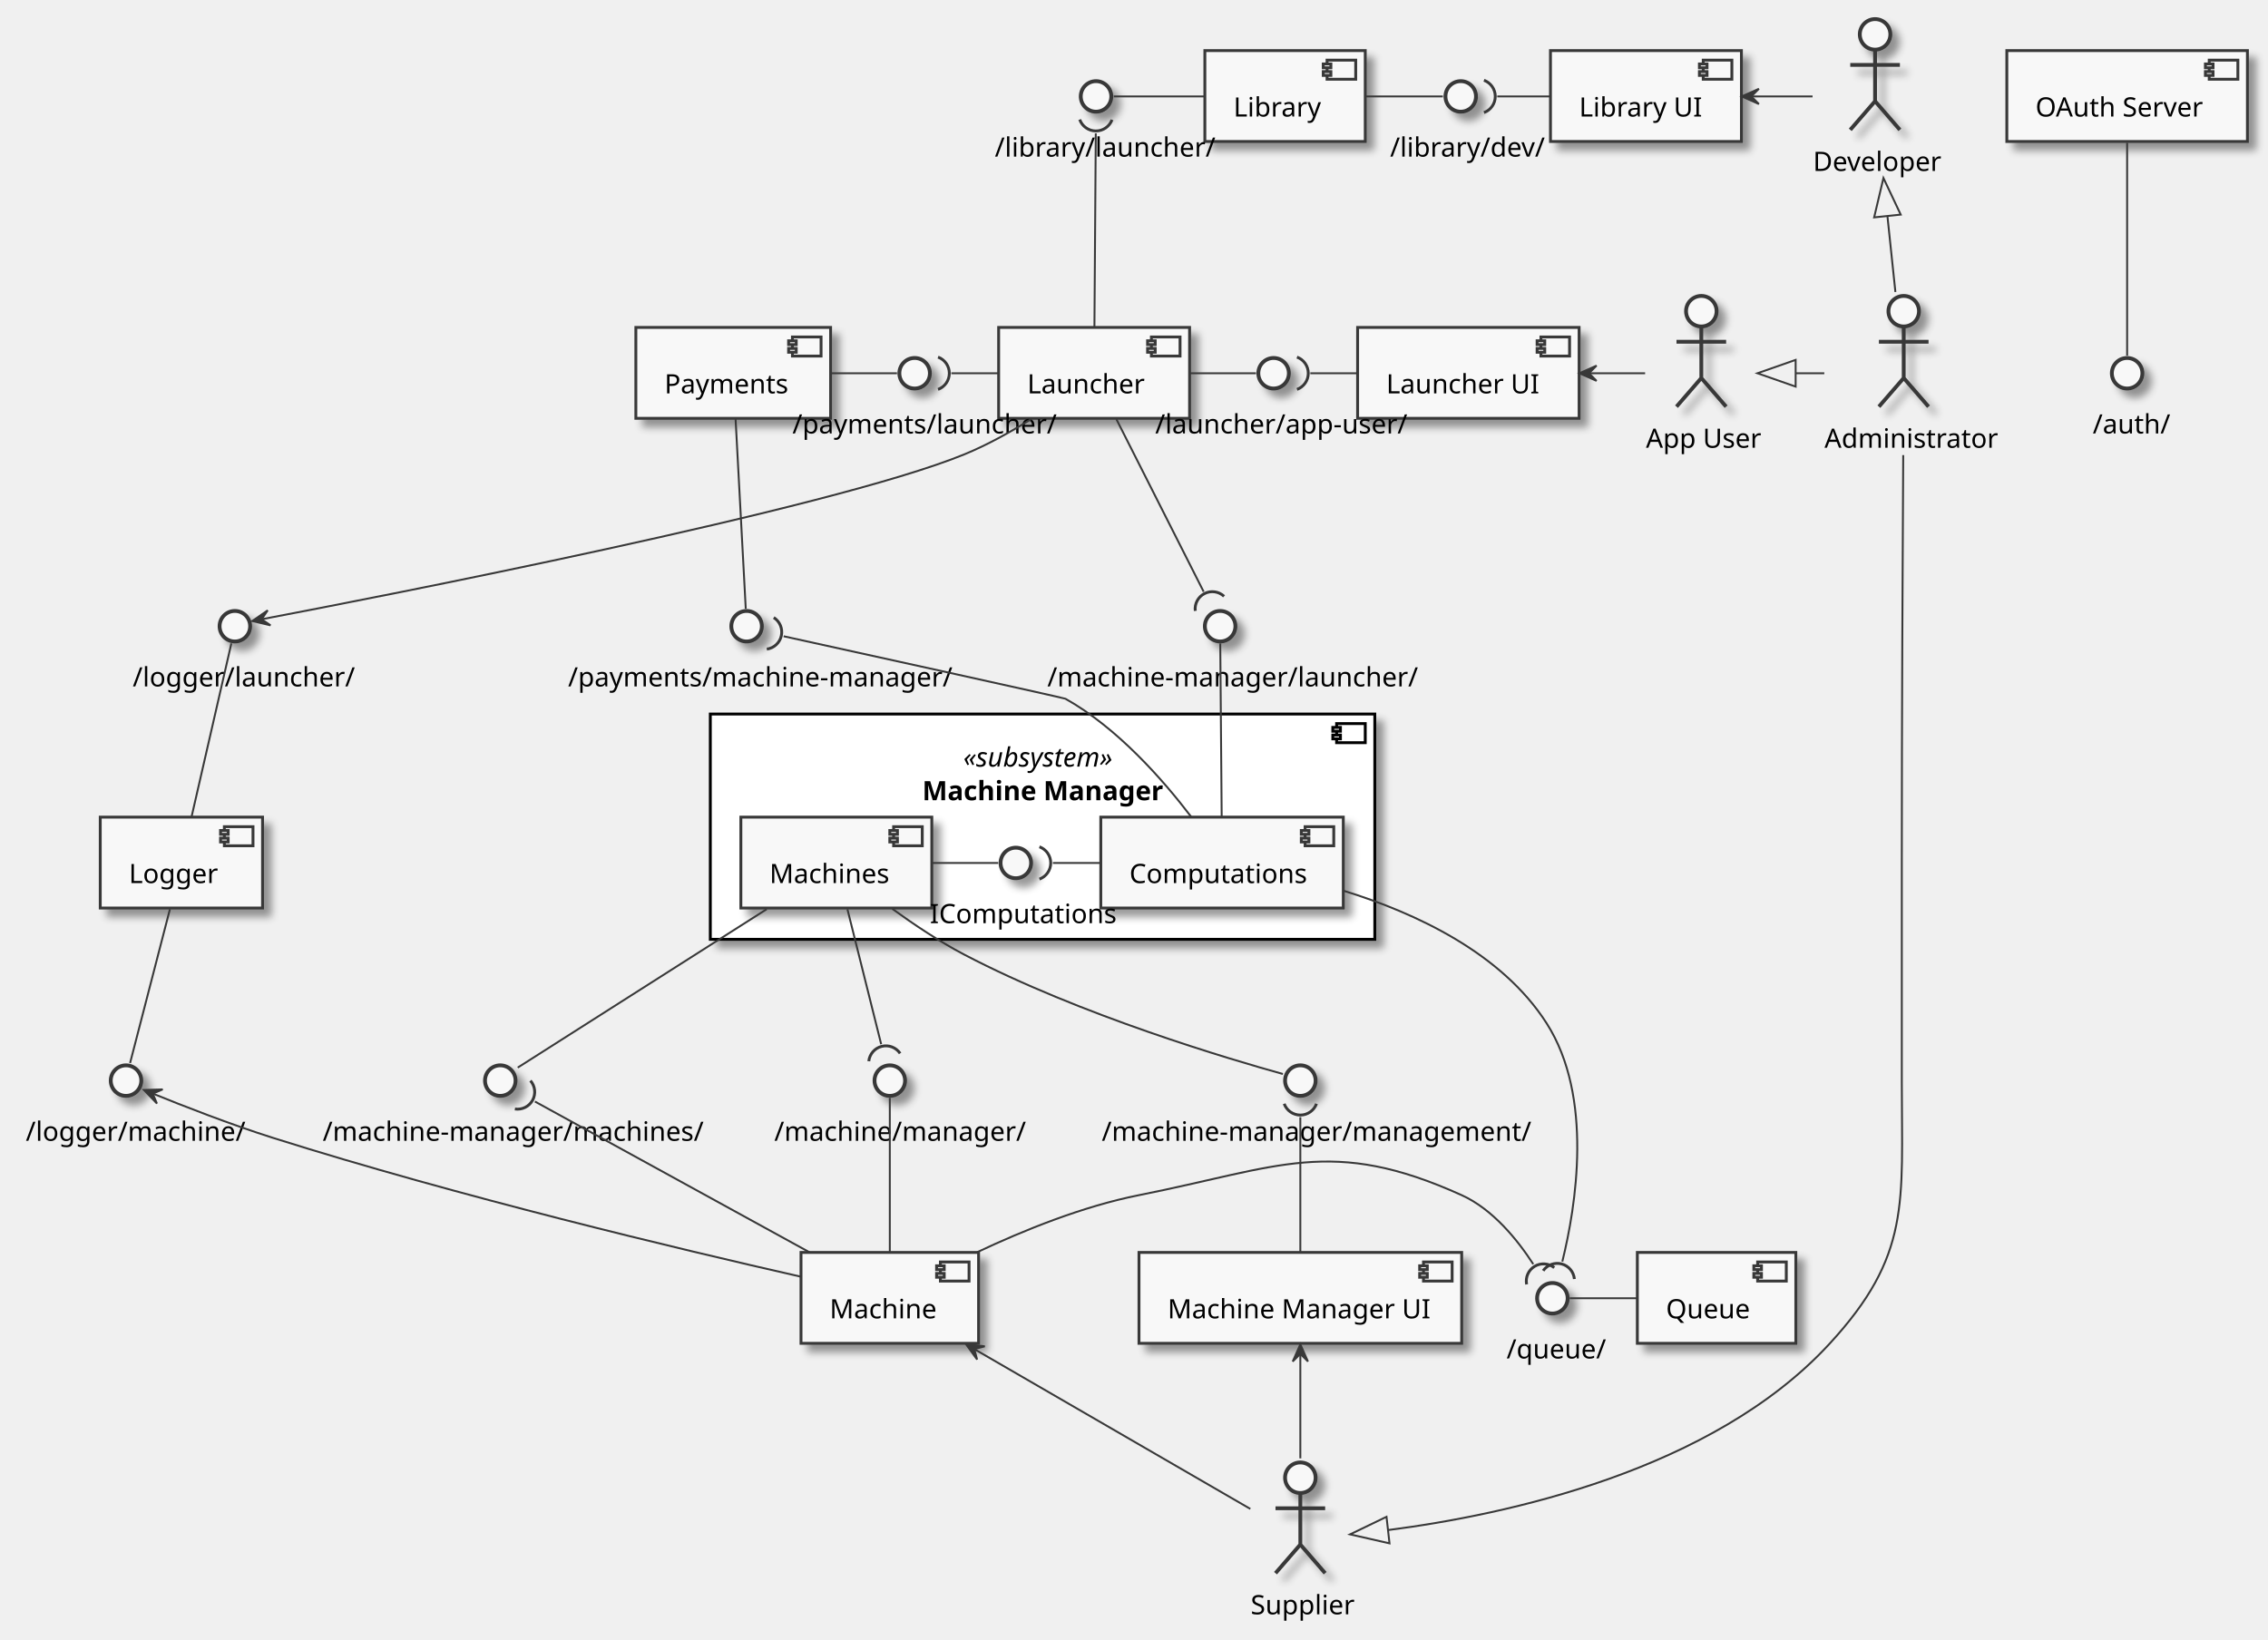
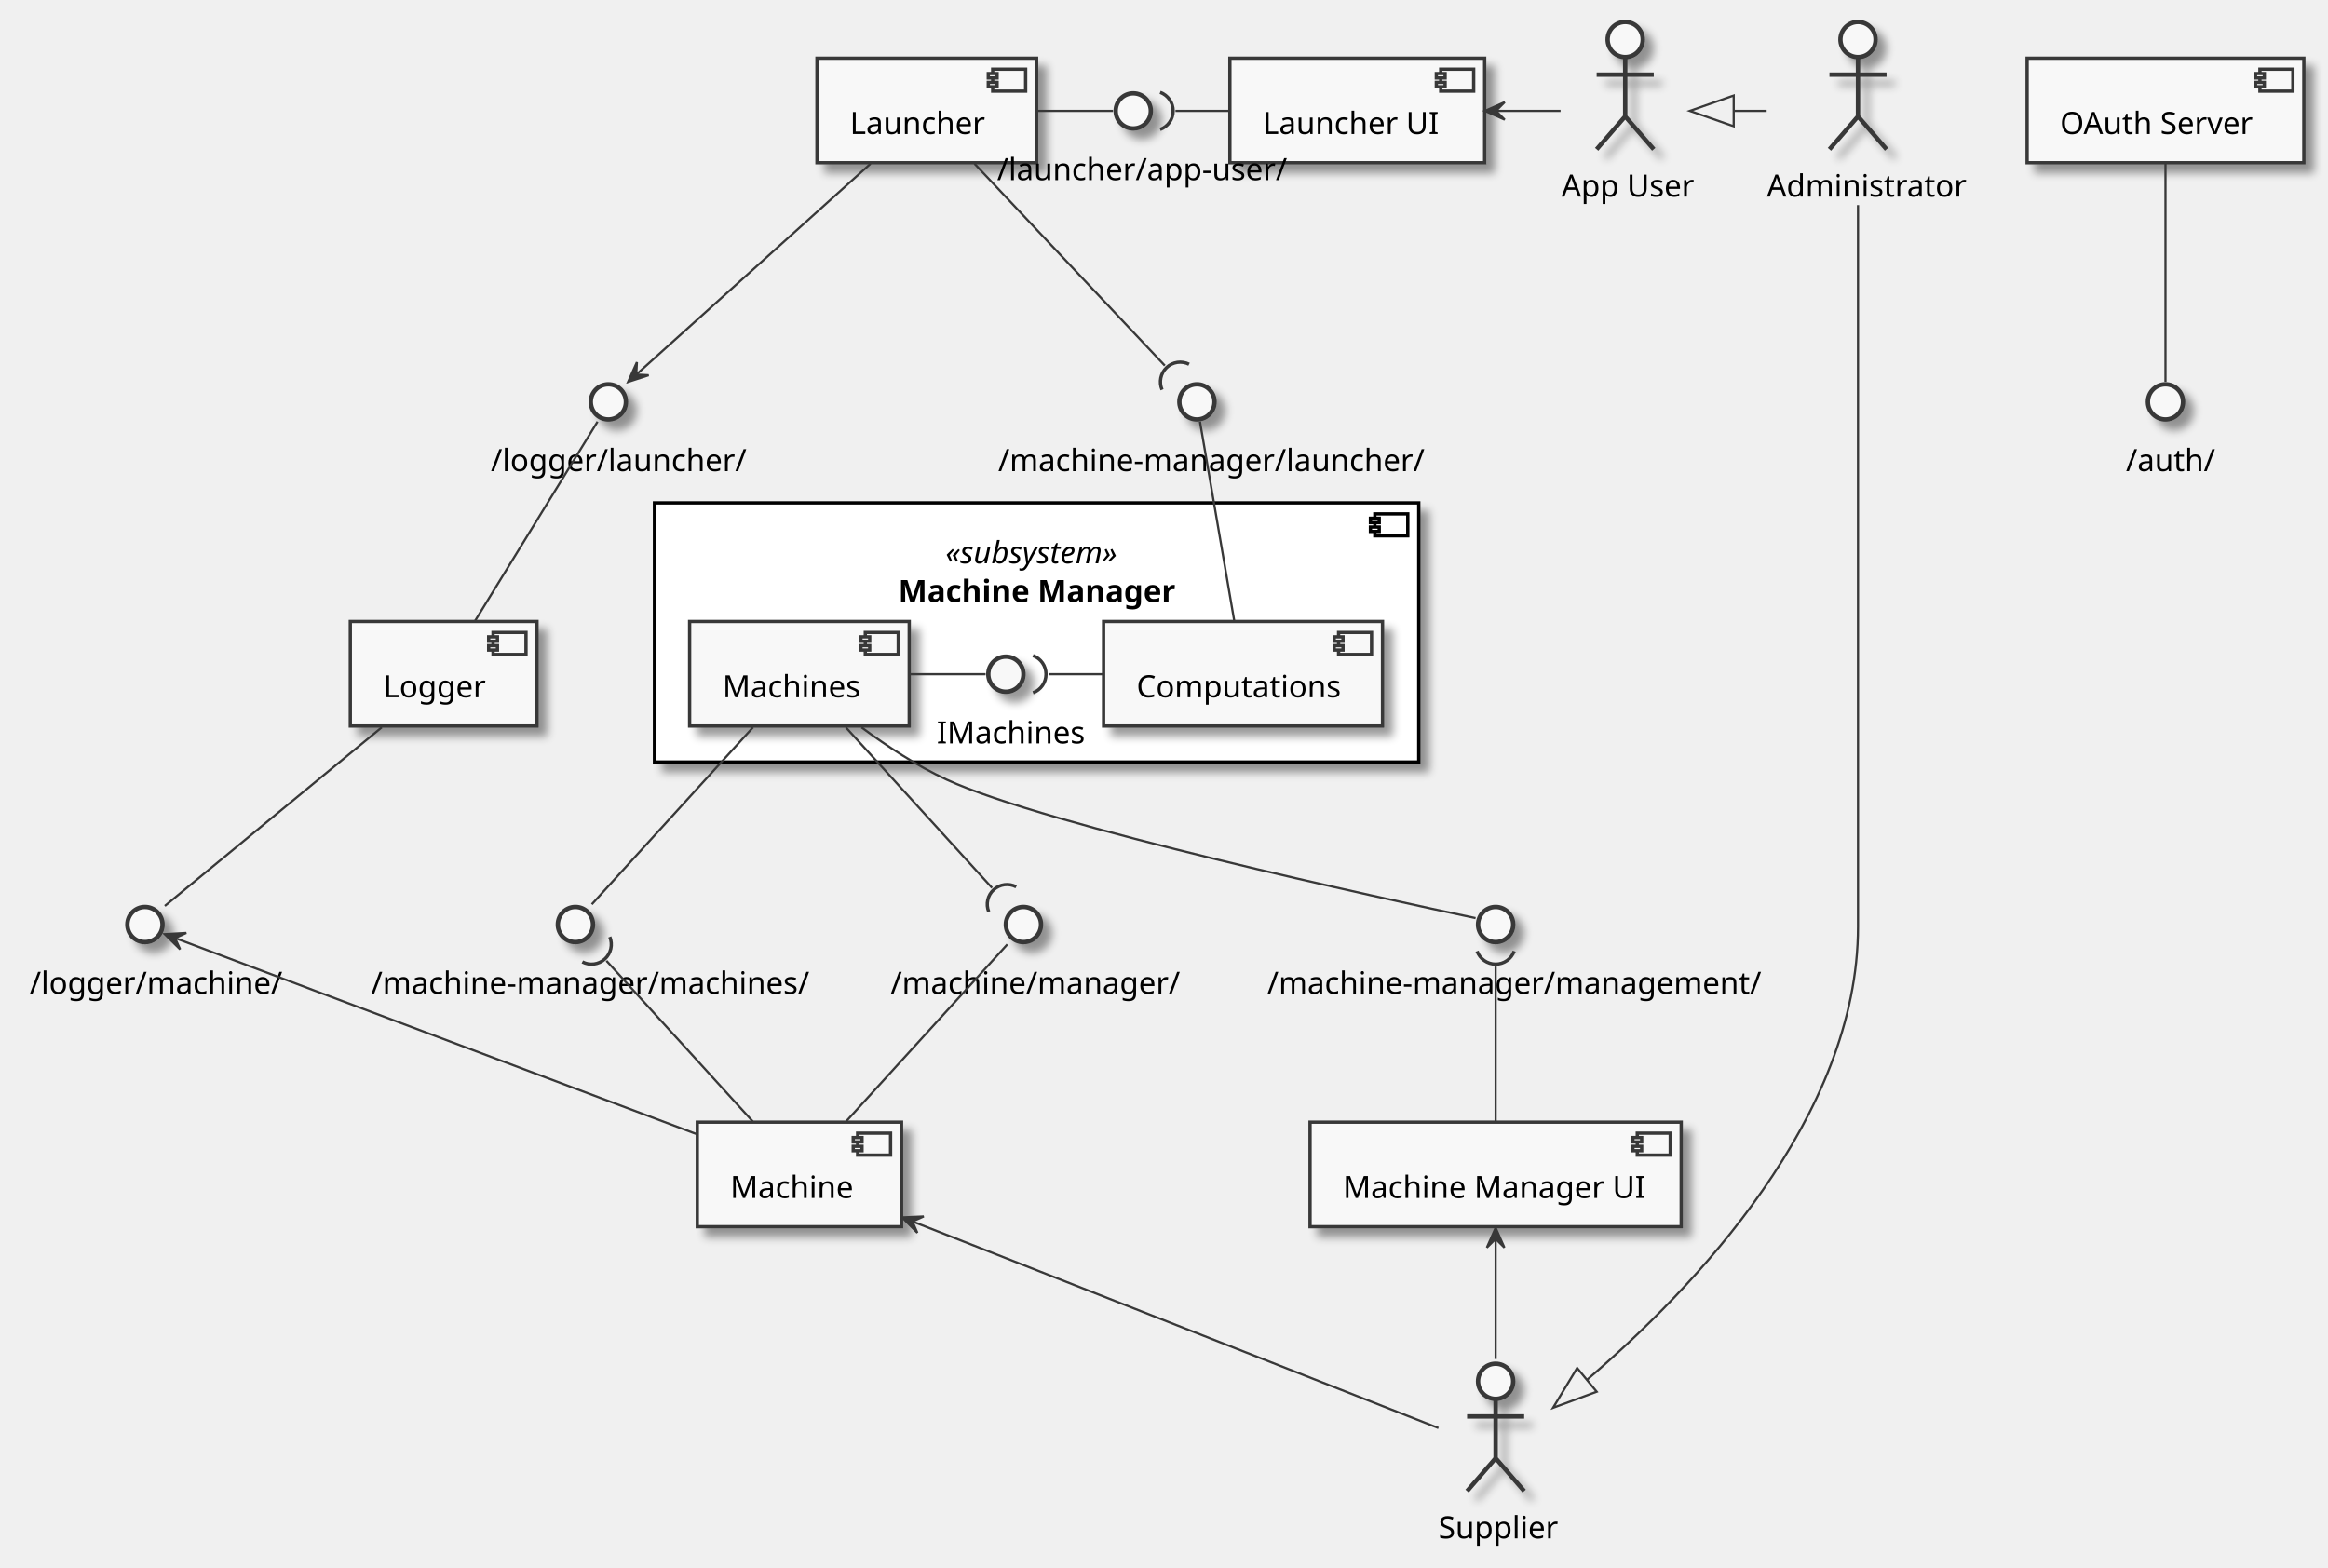
- <svg xmlns="http://www.w3.org/2000/svg" contentScriptType="application/ecmascript" contentStyleType="text/css" height="773.1px" preserveAspectRatio="none" style="width:1069px;height:773px;" version="1.1" viewBox="0 0 1069 773" width="1069.2px" zoomAndPan="magnify">
+ <svg xmlns="http://www.w3.org/2000/svg" contentScriptType="application/ecmascript" contentStyleType="text/css" height="714px" preserveAspectRatio="none" style="width:1060px;height:714px;" version="1.1" viewBox="0 0 1060 714" width="1060px" zoomAndPan="magnify">
  <defs>
-     <filter height="300%" id="f1ezwim9ecfdb5" width="300%" x="-1" y="-1">
-       <feGaussianBlur result="blurOut" stdDeviation="1.8" />
+     <filter height="300%" id="foh5hmwri3s1f" width="300%" x="-1" y="-1">
+       <feGaussianBlur result="blurOut" stdDeviation="2.0" />
      <feColorMatrix in="blurOut" result="blurOut2" type="matrix" values="0 0 0 0 0 0 0 0 0 0 0 0 0 0 0 0 0 0 .4 0" />
-       <feOffset dx="3.6" dy="3.6" in="blurOut2" result="blurOut3" />
+       <feOffset dx="4.0" dy="4.0" in="blurOut2" result="blurOut3" />
      <feBlend in="SourceGraphic" in2="blurOut3" mode="normal" />
    </filter>
  </defs>
  <g>
-     <rect fill="#FFFFFF" filter="url(#f1ezwim9ecfdb5)" height="106.2" style="stroke: #000000; stroke-width: 1.35;" width="313.2" x="334.8" y="336.6" />
-     <rect fill="#FFFFFF" height="9" style="stroke: #000000; stroke-width: 1.35;" width="13.5" x="630" y="341.1" />
-     <rect fill="#FFFFFF" height="1.8" style="stroke: #000000; stroke-width: 1.35;" width="3.6" x="628.2" y="342.9" />
-     <rect fill="#FFFFFF" height="1.8" style="stroke: #000000; stroke-width: 1.35;" width="3.6" x="628.2" y="346.5" />
-     <text fill="#000000" font-family="sans-serif" font-size="12.6" font-style="italic" lengthAdjust="spacingAndGlyphs" textLength="74.7" x="454.05" y="361.38">«subsystem»</text>
-     <text fill="#000000" font-family="sans-serif" font-size="12.6" font-weight="bold" lengthAdjust="spacingAndGlyphs" textLength="113.4" x="434.7" y="377.228">Machine Manager</text>
-     <rect fill="#F8F8F8" filter="url(#f1ezwim9ecfdb5)" height="42.848" style="stroke: #383838; stroke-width: 1.35;" width="90" x="349.2" y="385.2" />
-     <rect fill="#F8F8F8" height="9" style="stroke: #383838; stroke-width: 1.35;" width="13.5" x="421.2" y="389.7" />
-     <rect fill="#F8F8F8" height="1.8" style="stroke: #383838; stroke-width: 1.35;" width="3.6" x="419.4" y="391.5" />
-     <rect fill="#F8F8F8" height="1.8" style="stroke: #383838; stroke-width: 1.35;" width="3.6" x="419.4" y="395.1" />
-     <text fill="#000000" font-family="sans-serif" font-size="12.6" lengthAdjust="spacingAndGlyphs" textLength="54" x="362.7" y="416.28">Machines</text>
-     <rect fill="#F8F8F8" filter="url(#f1ezwim9ecfdb5)" height="42.848" style="stroke: #383838; stroke-width: 1.35;" width="114.3" x="518.85" y="385.2" />
-     <rect fill="#F8F8F8" height="9" style="stroke: #383838; stroke-width: 1.35;" width="13.5" x="615.15" y="389.7" />
-     <rect fill="#F8F8F8" height="1.8" style="stroke: #383838; stroke-width: 1.35;" width="3.6" x="613.35" y="391.5" />
-     <rect fill="#F8F8F8" height="1.8" style="stroke: #383838; stroke-width: 1.35;" width="3.6" x="613.35" y="395.1" />
-     <text fill="#000000" font-family="sans-serif" font-size="12.6" lengthAdjust="spacingAndGlyphs" textLength="78.3" x="532.35" y="416.28">Computations</text>
-     <ellipse cx="478.8" cy="406.8" fill="#F8F8F8" filter="url(#f1ezwim9ecfdb5)" rx="7.2" ry="7.2" style="stroke: #383838; stroke-width: 1.8;" />
-     <text fill="#000000" font-family="sans-serif" font-size="12.6" lengthAdjust="spacingAndGlyphs" textLength="81" x="438.3" y="435.18">IComputations</text>
-     <ellipse cx="801.9" cy="146.7" fill="#F8F8F8" filter="url(#f1ezwim9ecfdb5)" rx="7.2" ry="7.2" style="stroke: #383838; stroke-width: 1.8;" />
-     <path d="M801.9,153.9 L801.9,178.2 M790.2,161.1 L813.6,161.1 M801.9,178.2 L790.2,191.7 M801.9,178.2 L813.6,191.7 " fill="none" filter="url(#f1ezwim9ecfdb5)" style="stroke: #383838; stroke-width: 1.8;" />
-     <text fill="#000000" font-family="sans-serif" font-size="12.6" lengthAdjust="spacingAndGlyphs" textLength="52.2" x="775.8" y="211.08">App User</text>
-     <ellipse cx="883.8" cy="16.2" fill="#F8F8F8" filter="url(#f1ezwim9ecfdb5)" rx="7.2" ry="7.2" style="stroke: #383838; stroke-width: 1.8;" />
-     <path d="M883.8,23.4 L883.8,47.7 M872.1,30.6 L895.5,30.6 M883.8,47.7 L872.1,61.2 M883.8,47.7 L895.5,61.2 " fill="none" filter="url(#f1ezwim9ecfdb5)" style="stroke: #383838; stroke-width: 1.8;" />
-     <text fill="#000000" font-family="sans-serif" font-size="12.6" lengthAdjust="spacingAndGlyphs" textLength="58.5" x="854.55" y="80.58">Developer</text>
-     <ellipse cx="612.9" cy="696.6" fill="#F8F8F8" filter="url(#f1ezwim9ecfdb5)" rx="7.2" ry="7.2" style="stroke: #383838; stroke-width: 1.8;" />
-     <path d="M612.9,703.8 L612.9,728.1 M601.2,711 L624.6,711 M612.9,728.1 L601.2,741.6 M612.9,728.1 L624.6,741.6 " fill="none" filter="url(#f1ezwim9ecfdb5)" style="stroke: #383838; stroke-width: 1.8;" />
-     <text fill="#000000" font-family="sans-serif" font-size="12.6" lengthAdjust="spacingAndGlyphs" textLength="46.8" x="589.5" y="760.98">Supplier</text>
-     <ellipse cx="897.3" cy="146.7" fill="#F8F8F8" filter="url(#f1ezwim9ecfdb5)" rx="7.2" ry="7.2" style="stroke: #383838; stroke-width: 1.8;" />
-     <path d="M897.3,153.9 L897.3,178.2 M885.6,161.1 L909,161.1 M897.3,178.2 L885.6,191.7 M897.3,178.2 L909,191.7 " fill="none" filter="url(#f1ezwim9ecfdb5)" style="stroke: #383838; stroke-width: 1.8;" />
-     <text fill="#000000" font-family="sans-serif" font-size="12.6" lengthAdjust="spacingAndGlyphs" textLength="74.7" x="859.95" y="211.08">Administrator</text>
-     <rect fill="#F8F8F8" filter="url(#f1ezwim9ecfdb5)" height="42.848" style="stroke: #383838; stroke-width: 1.35;" width="90" x="470.7" y="154.35" />
-     <rect fill="#F8F8F8" height="9" style="stroke: #383838; stroke-width: 1.35;" width="13.5" x="542.7" y="158.85" />
-     <rect fill="#F8F8F8" height="1.8" style="stroke: #383838; stroke-width: 1.35;" width="3.6" x="540.9" y="160.65" />
-     <rect fill="#F8F8F8" height="1.8" style="stroke: #383838; stroke-width: 1.35;" width="3.6" x="540.9" y="164.25" />
-     <text fill="#000000" font-family="sans-serif" font-size="12.6" lengthAdjust="spacingAndGlyphs" textLength="54" x="484.2" y="185.43">Launcher</text>
-     <rect fill="#F8F8F8" filter="url(#f1ezwim9ecfdb5)" height="42.848" style="stroke: #383838; stroke-width: 1.35;" width="104.4" x="639.9" y="154.35" />
-     <rect fill="#F8F8F8" height="9" style="stroke: #383838; stroke-width: 1.35;" width="13.5" x="726.3" y="158.85" />
-     <rect fill="#F8F8F8" height="1.8" style="stroke: #383838; stroke-width: 1.35;" width="3.6" x="724.5" y="160.65" />
-     <rect fill="#F8F8F8" height="1.8" style="stroke: #383838; stroke-width: 1.35;" width="3.6" x="724.5" y="164.25" />
-     <text fill="#000000" font-family="sans-serif" font-size="12.6" lengthAdjust="spacingAndGlyphs" textLength="68.4" x="653.4" y="185.43">Launcher UI</text>
-     <rect fill="#F8F8F8" filter="url(#f1ezwim9ecfdb5)" height="42.848" style="stroke: #383838; stroke-width: 1.35;" width="75.6" x="567.9" y="23.85" />
-     <rect fill="#F8F8F8" height="9" style="stroke: #383838; stroke-width: 1.35;" width="13.5" x="625.5" y="28.35" />
-     <rect fill="#F8F8F8" height="1.8" style="stroke: #383838; stroke-width: 1.35;" width="3.6" x="623.7" y="30.15" />
-     <rect fill="#F8F8F8" height="1.8" style="stroke: #383838; stroke-width: 1.35;" width="3.6" x="623.7" y="33.75" />
-     <text fill="#000000" font-family="sans-serif" font-size="12.6" lengthAdjust="spacingAndGlyphs" textLength="39.6" x="581.4" y="54.93">Library</text>
-     <rect fill="#F8F8F8" filter="url(#f1ezwim9ecfdb5)" height="42.848" style="stroke: #383838; stroke-width: 1.35;" width="90" x="730.8" y="23.85" />
-     <rect fill="#F8F8F8" height="9" style="stroke: #383838; stroke-width: 1.35;" width="13.5" x="802.8" y="28.35" />
-     <rect fill="#F8F8F8" height="1.8" style="stroke: #383838; stroke-width: 1.35;" width="3.6" x="801" y="30.15" />
-     <rect fill="#F8F8F8" height="1.8" style="stroke: #383838; stroke-width: 1.35;" width="3.6" x="801" y="33.75" />
-     <text fill="#000000" font-family="sans-serif" font-size="12.6" lengthAdjust="spacingAndGlyphs" textLength="54" x="744.3" y="54.93">Library UI</text>
-     <rect fill="#F8F8F8" filter="url(#f1ezwim9ecfdb5)" height="42.848" style="stroke: #383838; stroke-width: 1.35;" width="76.5" x="47.25" y="385.2" />
-     <rect fill="#F8F8F8" height="9" style="stroke: #383838; stroke-width: 1.35;" width="13.5" x="105.75" y="389.7" />
-     <rect fill="#F8F8F8" height="1.8" style="stroke: #383838; stroke-width: 1.35;" width="3.6" x="103.95" y="391.5" />
-     <rect fill="#F8F8F8" height="1.8" style="stroke: #383838; stroke-width: 1.35;" width="3.6" x="103.95" y="395.1" />
-     <text fill="#000000" font-family="sans-serif" font-size="12.6" lengthAdjust="spacingAndGlyphs" textLength="40.5" x="60.75" y="416.28">Logger</text>
-     <rect fill="#F8F8F8" filter="url(#f1ezwim9ecfdb5)" height="42.848" style="stroke: #383838; stroke-width: 1.35;" width="152.1" x="536.85" y="590.4" />
-     <rect fill="#F8F8F8" height="9" style="stroke: #383838; stroke-width: 1.35;" width="13.5" x="670.95" y="594.9" />
-     <rect fill="#F8F8F8" height="1.8" style="stroke: #383838; stroke-width: 1.35;" width="3.6" x="669.15" y="596.7" />
-     <rect fill="#F8F8F8" height="1.8" style="stroke: #383838; stroke-width: 1.35;" width="3.6" x="669.15" y="600.3" />
-     <text fill="#000000" font-family="sans-serif" font-size="12.6" lengthAdjust="spacingAndGlyphs" textLength="116.1" x="550.35" y="621.48">Machine Manager UI</text>
-     <rect fill="#F8F8F8" filter="url(#f1ezwim9ecfdb5)" height="42.848" style="stroke: #383838; stroke-width: 1.35;" width="91.8" x="299.7" y="154.35" />
-     <rect fill="#F8F8F8" height="9" style="stroke: #383838; stroke-width: 1.35;" width="13.5" x="373.5" y="158.85" />
-     <rect fill="#F8F8F8" height="1.8" style="stroke: #383838; stroke-width: 1.35;" width="3.6" x="371.7" y="160.65" />
-     <rect fill="#F8F8F8" height="1.8" style="stroke: #383838; stroke-width: 1.35;" width="3.6" x="371.7" y="164.25" />
-     <text fill="#000000" font-family="sans-serif" font-size="12.6" lengthAdjust="spacingAndGlyphs" textLength="55.8" x="313.2" y="185.43">Payments</text>
-     <rect fill="#F8F8F8" filter="url(#f1ezwim9ecfdb5)" height="42.848" style="stroke: #383838; stroke-width: 1.35;" width="83.7" x="377.55" y="590.4" />
-     <rect fill="#F8F8F8" height="9" style="stroke: #383838; stroke-width: 1.35;" width="13.5" x="443.25" y="594.9" />
-     <rect fill="#F8F8F8" height="1.8" style="stroke: #383838; stroke-width: 1.35;" width="3.6" x="441.45" y="596.7" />
-     <rect fill="#F8F8F8" height="1.8" style="stroke: #383838; stroke-width: 1.35;" width="3.6" x="441.45" y="600.3" />
-     <text fill="#000000" font-family="sans-serif" font-size="12.6" lengthAdjust="spacingAndGlyphs" textLength="47.7" x="391.05" y="621.48">Machine</text>
-     <rect fill="#F8F8F8" filter="url(#f1ezwim9ecfdb5)" height="42.848" style="stroke: #383838; stroke-width: 1.35;" width="113.4" x="945.9" y="23.85" />
-     <rect fill="#F8F8F8" height="9" style="stroke: #383838; stroke-width: 1.35;" width="13.5" x="1041.3" y="28.35" />
-     <rect fill="#F8F8F8" height="1.8" style="stroke: #383838; stroke-width: 1.35;" width="3.6" x="1039.5" y="30.15" />
-     <rect fill="#F8F8F8" height="1.8" style="stroke: #383838; stroke-width: 1.35;" width="3.6" x="1039.5" y="33.75" />
-     <text fill="#000000" font-family="sans-serif" font-size="12.6" lengthAdjust="spacingAndGlyphs" textLength="77.4" x="959.4" y="54.93">OAuth Server</text>
-     <rect fill="#F8F8F8" filter="url(#f1ezwim9ecfdb5)" height="42.848" style="stroke: #383838; stroke-width: 1.35;" width="74.7" x="771.75" y="590.4" />
-     <rect fill="#F8F8F8" height="9" style="stroke: #383838; stroke-width: 1.35;" width="13.5" x="828.45" y="594.9" />
-     <rect fill="#F8F8F8" height="1.8" style="stroke: #383838; stroke-width: 1.35;" width="3.6" x="826.65" y="596.7" />
-     <rect fill="#F8F8F8" height="1.8" style="stroke: #383838; stroke-width: 1.35;" width="3.6" x="826.65" y="600.3" />
-     <text fill="#000000" font-family="sans-serif" font-size="12.6" lengthAdjust="spacingAndGlyphs" textLength="38.7" x="785.25" y="621.48">Queue</text>
-     <ellipse cx="110.7" cy="295.2" fill="#F8F8F8" filter="url(#f1ezwim9ecfdb5)" rx="7.2" ry="7.2" style="stroke: #383838; stroke-width: 1.8;" />
-     <text fill="#000000" font-family="sans-serif" font-size="12.6" lengthAdjust="spacingAndGlyphs" textLength="96.3" x="62.55" y="323.58">/logger/launcher/</text>
-     <ellipse cx="59.4" cy="509.4" fill="#F8F8F8" filter="url(#f1ezwim9ecfdb5)" rx="7.2" ry="7.2" style="stroke: #383838; stroke-width: 1.8;" />
-     <text fill="#000000" font-family="sans-serif" font-size="12.6" lengthAdjust="spacingAndGlyphs" textLength="94.5" x="12.15" y="537.78">/logger/machine/</text>
-     <ellipse cx="235.8" cy="509.4" fill="#F8F8F8" filter="url(#f1ezwim9ecfdb5)" rx="7.2" ry="7.2" style="stroke: #383838; stroke-width: 1.8;" />
-     <text fill="#000000" font-family="sans-serif" font-size="12.6" lengthAdjust="spacingAndGlyphs" textLength="167.4" x="152.1" y="537.78">/machine-manager/machines/</text>
-     <ellipse cx="575.1" cy="295.2" fill="#F8F8F8" filter="url(#f1ezwim9ecfdb5)" rx="7.2" ry="7.2" style="stroke: #383838; stroke-width: 1.8;" />
-     <text fill="#000000" font-family="sans-serif" font-size="12.6" lengthAdjust="spacingAndGlyphs" textLength="162.9" x="493.65" y="323.58">/machine-manager/launcher/</text>
-     <ellipse cx="516.6" cy="45.45" fill="#F8F8F8" filter="url(#f1ezwim9ecfdb5)" rx="7.2" ry="7.2" style="stroke: #383838; stroke-width: 1.8;" />
-     <text fill="#000000" font-family="sans-serif" font-size="12.6" lengthAdjust="spacingAndGlyphs" textLength="95.4" x="468.9" y="73.83">/library/launcher/</text>
-     <ellipse cx="431.1" cy="175.95" fill="#F8F8F8" filter="url(#f1ezwim9ecfdb5)" rx="7.2" ry="7.2" style="stroke: #383838; stroke-width: 1.8;" />
-     <text fill="#000000" font-family="sans-serif" font-size="12.6" lengthAdjust="spacingAndGlyphs" textLength="115.2" x="373.5" y="204.33">/payments/launcher/</text>
-     <ellipse cx="351.9" cy="295.2" fill="#F8F8F8" filter="url(#f1ezwim9ecfdb5)" rx="7.2" ry="7.2" style="stroke: #383838; stroke-width: 1.8;" />
-     <text fill="#000000" font-family="sans-serif" font-size="12.6" lengthAdjust="spacingAndGlyphs" textLength="168.3" x="267.75" y="323.58">/payments/machine-manager/</text>
-     <ellipse cx="688.5" cy="45.45" fill="#F8F8F8" filter="url(#f1ezwim9ecfdb5)" rx="7.2" ry="7.2" style="stroke: #383838; stroke-width: 1.8;" />
-     <text fill="#000000" font-family="sans-serif" font-size="12.6" lengthAdjust="spacingAndGlyphs" textLength="66.6" x="655.2" y="73.83">/library/dev/</text>
-     <ellipse cx="612.9" cy="509.4" fill="#F8F8F8" filter="url(#f1ezwim9ecfdb5)" rx="7.2" ry="7.2" style="stroke: #383838; stroke-width: 1.8;" />
-     <text fill="#000000" font-family="sans-serif" font-size="12.6" lengthAdjust="spacingAndGlyphs" textLength="187.2" x="519.3" y="537.78">/machine-manager/management/</text>
-     <ellipse cx="600.3" cy="175.95" fill="#F8F8F8" filter="url(#f1ezwim9ecfdb5)" rx="7.2" ry="7.2" style="stroke: #383838; stroke-width: 1.8;" />
-     <text fill="#000000" font-family="sans-serif" font-size="12.6" lengthAdjust="spacingAndGlyphs" textLength="111.6" x="544.5" y="204.33">/launcher/app-user/</text>
-     <ellipse cx="419.4" cy="509.4" fill="#F8F8F8" filter="url(#f1ezwim9ecfdb5)" rx="7.2" ry="7.2" style="stroke: #383838; stroke-width: 1.8;" />
-     <text fill="#000000" font-family="sans-serif" font-size="12.6" lengthAdjust="spacingAndGlyphs" textLength="108.9" x="364.95" y="537.78">/machine/manager/</text>
-     <ellipse cx="731.7" cy="612" fill="#F8F8F8" filter="url(#f1ezwim9ecfdb5)" rx="7.2" ry="7.2" style="stroke: #383838; stroke-width: 1.8;" />
-     <text fill="#000000" font-family="sans-serif" font-size="12.6" lengthAdjust="spacingAndGlyphs" textLength="43.2" x="710.1" y="640.38">/queue/</text>
-     <ellipse cx="1002.6" cy="175.95" fill="#F8F8F8" filter="url(#f1ezwim9ecfdb5)" rx="7.2" ry="7.2" style="stroke: #383838; stroke-width: 1.8;" />
-     <text fill="#000000" font-family="sans-serif" font-size="12.6" lengthAdjust="spacingAndGlyphs" textLength="32.4" x="986.4" y="204.33">/auth/</text>
-     <path d="M846.574,175.95 C851.005,175.95 855.437,175.95 859.867,175.95 " fill="none" id="AU-AA" style="stroke: #383838; stroke-width: 0.9;" />
-     <polygon fill="none" points="846.358,182.25,828.358,175.95,846.358,169.65,846.358,182.25" style="stroke: #383838; stroke-width: 0.9;" />
-     <path d="M889.657,102.187 C890.914,114.176 892.214,126.567 893.378,137.654 " fill="none" id="AD-AA" style="stroke: #383838; stroke-width: 0.9;" />
-     <polygon fill="none" points="883.354,102.48,887.741,83.921,895.884,101.166,883.354,102.48" style="stroke: #383838; stroke-width: 0.9;" />
-     <path d="M897.062,214.544 C896.794,259.937 896.4,338.496 896.4,405.9 C896.4,405.9 896.4,405.9 896.4,510.3 C896.4,567.169 900.759,591.799 862.2,633.6 C807.105,693.329 709.673,714.115 654.338,721.268 " fill="none" id="AA-AS" style="stroke: #383838; stroke-width: 0.9;" />
-     <polygon fill="none" points="654.929,727.541,636.335,723.303,653.514,715.021,654.929,727.541" style="stroke: #383838; stroke-width: 0.9;" />
-     <path d="M439.474,406.8 C449.817,406.8 460.161,406.8 470.505,406.8 " fill="none" id="SMCM-ISMCMSMCC" style="stroke: #383838; stroke-width: 0.9;" />
-     <path d="M496.283,406.8 C503.767,406.8 511.251,406.8 518.736,406.8 " fill="none" id="ISMCMSMCC-SMCC" style="stroke: #383838; stroke-width: 0.9;" />
-     <path d="M489.923,414.411 A8.1,8.1 0 0 0 489.923 399.188" fill="none" style="stroke: #383838; stroke-width: 1.35;" />
-     <path d="M1002.6,67.315 C1002.6,96.66 1002.6,148.539 1002.6,167.684 " fill="none" id="CA-ICA" style="stroke: #383838; stroke-width: 0.9;" />
-     <path d="M825.637,45.45 C835.203,45.45 844.769,45.45 854.335,45.45 " fill="none" id="CLiU-AD" style="stroke: #383838; stroke-width: 0.9;" />
-     <polygon fill="#383838" points="820.94,45.45,829.04,49.05,825.44,45.45,829.04,41.85,820.94,45.45" style="stroke: #383838; stroke-width: 0.9;" />
-     <path d="M705.714,45.45 C714.036,45.45 722.358,45.45 730.679,45.45 " fill="none" id="ICLiAD-CLiU" style="stroke: #383838; stroke-width: 0.9;" />
-     <path d="M699.455,53.062 A8.1,8.1 0 0 0 699.455 37.839" fill="none" style="stroke: #383838; stroke-width: 1.35;" />
-     <path d="M643.542,45.45 C655.718,45.45 667.894,45.45 680.071,45.45 " fill="none" id="CLi-ICLiAD" style="stroke: #383838; stroke-width: 0.9;" />
-     <path d="M612.9,638.47 C612.9,652.966 612.9,671.369 612.9,687.47 " fill="none" id="CMU-AS" style="stroke: #383838; stroke-width: 0.9;" />
-     <polygon fill="#383838" points="612.9,633.713,609.3,641.813,612.9,638.213,616.5,641.813,612.9,633.713" style="stroke: #383838; stroke-width: 0.9;" />
-     <path d="M612.9,526.633 C612.9,543.911 612.9,571.232 612.9,590.099 " fill="none" id="ICMAS-CMU" style="stroke: #383838; stroke-width: 0.9;" />
-     <path d="M605.288,520.32 A8.1,8.1 0 0 0 620.511 520.32" fill="none" style="stroke: #383838; stroke-width: 1.35;" />
-     <path d="M420.569,428.415 C430.794,435.844 442.834,443.885 454.5,450 C509.027,478.579 580.685,499.636 604.677,506.281 " fill="none" id="SMCM-ICMAS" style="stroke: #383838; stroke-width: 0.9;" />
-     <path d="M749.025,175.95 C757.82,175.95 766.614,175.95 775.409,175.95 " fill="none" id="CLaU-AU" style="stroke: #383838; stroke-width: 0.9;" />
-     <polygon fill="#383838" points="744.427,175.95,752.527,179.55,748.927,175.95,752.527,172.35,744.427,175.95" style="stroke: #383838; stroke-width: 0.9;" />
-     <path d="M617.604,175.95 C625.029,175.95 632.454,175.95 639.88,175.95 " fill="none" id="ICLaAU-CLaU" style="stroke: #383838; stroke-width: 0.9;" />
-     <path d="M611.318,183.561 A8.1,8.1 0 0 0 611.318 168.339" fill="none" style="stroke: #383838; stroke-width: 1.35;" />
-     <path d="M560.975,175.95 C571.317,175.95 581.661,175.95 592.005,175.95 " fill="none" id="CLa-ICLaAU" style="stroke: #383838; stroke-width: 0.9;" />
-     <path d="M524.953,45.45 C539.252,45.45 553.551,45.45 567.85,45.45 " fill="none" id="ICLiCLa-CLi" style="stroke: #383838; stroke-width: 0.9;" />
-     <path d="M516.485,62.856 C516.322,86.144 516.025,128.641 515.847,154.118 " fill="none" id="ICLiCLa-CLa" style="stroke: #383838; stroke-width: 0.9;" />
-     <path d="M508.918,56.355 A8.1,8.1 0 0 0 524.141 56.462" fill="none" style="stroke: #383838; stroke-width: 1.35;" />
-     <path d="M526.183,197.577 C537.962,220.868 556.808,258.133 567.338,278.953 " fill="none" id="CLa-ICMCLa" style="stroke: #383838; stroke-width: 0.9;" />
-     <path d="M576.959,281.11 A8.1,8.1 0 0 0 563.375 287.98" fill="none" style="stroke: #383838; stroke-width: 1.35;" />
-     <path d="M575.159,303.305 C575.293,319.622 575.623,359.916 575.828,384.876 " fill="none" id="ICMCLa-SMCC" style="stroke: #383838; stroke-width: 0.9;" />
-     <path d="M361.38,428.585 C324.045,452.344 265.48,489.613 244.028,503.265 " fill="none" id="SMCM-ICMCMa" style="stroke: #383838; stroke-width: 0.9;" />
-     <path d="M252.117,519.259 C281.012,535.122 341.877,568.538 381.674,590.387 " fill="none" id="ICMCMa-CMa" style="stroke: #383838; stroke-width: 0.9;" />
-     <path d="M242.691,522.767 A8.1,8.1 0 0 0 250.018 509.423" fill="none" style="stroke: #383838; stroke-width: 1.35;" />
-     <path d="M399.422,428.585 C404.146,447.482 411.007,474.925 415.334,492.234 " fill="none" id="SMCM-ICMaCM" style="stroke: #383838; stroke-width: 0.9;" />
-     <path d="M424.265,496.58 A8.1,8.1 0 0 0 409.497 500.272" fill="none" style="stroke: #383838; stroke-width: 1.35;" />
-     <path d="M419.4,517.549 C419.4,532.536 419.4,567.422 419.4,590.099 " fill="none" id="ICMaCM-CMa" style="stroke: #383838; stroke-width: 0.9;" />
-     <path d="M459.311,636.012 C498.519,658.715 557.021,692.592 589.332,711.302 " fill="none" id="CMa-AS" style="stroke: #383838; stroke-width: 0.9;" />
-     <polygon fill="#383838" points="455.342,633.713,460.548,640.888,459.237,635.968,464.156,634.657,455.342,633.713" style="stroke: #383838; stroke-width: 0.9;" />
-     <path d="M391.69,175.95 C402.055,175.95 412.421,175.95 422.787,175.95 " fill="none" id="CP-ICPCLa" style="stroke: #383838; stroke-width: 0.9;" />
-     <path d="M448.412,175.95 C455.832,175.95 463.252,175.95 470.672,175.95 " fill="none" id="ICPCLa-CLa" style="stroke: #383838; stroke-width: 0.9;" />
-     <path d="M442.132,183.561 A8.1,8.1 0 0 0 442.132 168.339" fill="none" style="stroke: #383838; stroke-width: 1.35;" />
-     <path d="M346.712,197.577 C348.146,224.314 350.568,269.467 351.509,287.017 " fill="none" id="CP-ICPCM" style="stroke: #383838; stroke-width: 0.9;" />
-     <path d="M369.357,299.934 C408.804,308.602 501.466,328.989 502.2,329.4 C526.671,343.111 548.1,367.509 561.472,385.07 " fill="none" id="ICPCM-SMCC" style="stroke: #383838; stroke-width: 0.9;" />
-     <path d="M361.434,305.986 A8.1,8.1 0 0 0 364.701 291.118" fill="none" style="stroke: #383838; stroke-width: 1.35;" />
-     <path d="M485.892,197.662 C476.22,203.688 465.214,209.816 454.5,214.2 C391.32,240.054 177.747,281.57 123.376,291.91 " fill="none" id="CLa-ICLoCLa" style="stroke: #383838; stroke-width: 0.9;" />
-     <polygon fill="#383838" points="118.897,292.759,127.526,294.787,123.318,291.921,126.185,287.713,118.897,292.759" style="stroke: #383838; stroke-width: 0.9;" />
-     <path d="M109.047,303.305 C105.302,319.622 96.053,359.916 90.325,384.876 " fill="none" id="ICLoCLa-CLo" style="stroke: #383838; stroke-width: 0.9;" />
-     <path d="M80.092,428.585 C74.239,451.191 65.219,486.026 61.313,501.114 " fill="none" id="CLo-ICLoCMa" style="stroke: #383838; stroke-width: 0.9;" />
-     <path d="M72.15,515.579 C85.943,521.178 108.653,530.07 128.7,536.4 C216.03,563.976 320.463,588.896 377.356,601.81 " fill="none" id="ICLoCMa-CMa" style="stroke: #383838; stroke-width: 0.9;" />
-     <polygon fill="#383838" points="67.831,513.815,73.968,520.211,71.997,515.517,76.691,513.545,67.831,513.815" style="stroke: #383838; stroke-width: 0.9;" />
-     <path d="M739.863,612 C750.411,612 760.959,612 771.507,612 " fill="none" id="ICQ-CQ" style="stroke: #383838; stroke-width: 0.9;" />
-     <path d="M633.355,419.923 C667.355,430.407 707.825,449.276 729,482.4 C751.209,517.143 742.808,568.659 736.383,594.723 " fill="none" id="SMCC-ICQ" style="stroke: #383838; stroke-width: 0.9;" />
-     <path d="M742.072,602.938 A8.1,8.1 0 0 0 727.361 599.024" fill="none" style="stroke: #383838; stroke-width: 1.35;" />
-     <path d="M460.546,590.306 C482.532,579.931 510.444,568.648 536.85,563.4 C603.154,550.224 627.355,535.547 688.95,563.4 C703.637,570.041 715.287,584.498 722.691,595.927 " fill="none" id="CMa-ICQ" style="stroke: #383838; stroke-width: 0.9;" />
-     <path d="M732.589,597.589 A8.1,8.1 0 0 0 719.56 605.462" fill="none" style="stroke: #383838; stroke-width: 1.35;" />
+     <rect fill="#FFFFFF" filter="url(#foh5hmwri3s1f)" height="118" style="stroke: #000000; stroke-width: 1.5;" width="348" x="298" y="229" />
+     <rect fill="#FFFFFF" height="10" style="stroke: #000000; stroke-width: 1.5;" width="15" x="626" y="234" />
+     <rect fill="#FFFFFF" height="2" style="stroke: #000000; stroke-width: 1.5;" width="4" x="624" y="236" />
+     <rect fill="#FFFFFF" height="2" style="stroke: #000000; stroke-width: 1.5;" width="4" x="624" y="240" />
+     <text fill="#000000" font-family="sans-serif" font-size="14" font-style="italic" lengthAdjust="spacingAndGlyphs" textLength="83" x="430.5" y="256.533">«subsystem»</text>
+     <text fill="#000000" font-family="sans-serif" font-size="14" font-weight="bold" lengthAdjust="spacingAndGlyphs" textLength="126" x="409" y="274.143">Machine Manager</text>
+     <rect fill="#F8F8F8" filter="url(#foh5hmwri3s1f)" height="47.609" style="stroke: #383838; stroke-width: 1.5;" width="100" x="314" y="283" />
+     <rect fill="#F8F8F8" height="10" style="stroke: #383838; stroke-width: 1.5;" width="15" x="394" y="288" />
+     <rect fill="#F8F8F8" height="2" style="stroke: #383838; stroke-width: 1.5;" width="4" x="392" y="290" />
+     <rect fill="#F8F8F8" height="2" style="stroke: #383838; stroke-width: 1.5;" width="4" x="392" y="294" />
+     <text fill="#000000" font-family="sans-serif" font-size="14" lengthAdjust="spacingAndGlyphs" textLength="60" x="329" y="317.533">Machines</text>
+     <rect fill="#F8F8F8" filter="url(#foh5hmwri3s1f)" height="47.609" style="stroke: #383838; stroke-width: 1.5;" width="127" x="502.5" y="283" />
+     <rect fill="#F8F8F8" height="10" style="stroke: #383838; stroke-width: 1.5;" width="15" x="609.5" y="288" />
+     <rect fill="#F8F8F8" height="2" style="stroke: #383838; stroke-width: 1.5;" width="4" x="607.5" y="290" />
+     <rect fill="#F8F8F8" height="2" style="stroke: #383838; stroke-width: 1.5;" width="4" x="607.5" y="294" />
+     <text fill="#000000" font-family="sans-serif" font-size="14" lengthAdjust="spacingAndGlyphs" textLength="87" x="517.5" y="317.533">Computations</text>
+     <ellipse cx="458" cy="307" fill="#F8F8F8" filter="url(#foh5hmwri3s1f)" rx="8" ry="8" style="stroke: #383838; stroke-width: 2.0;" />
+     <text fill="#000000" font-family="sans-serif" font-size="14" lengthAdjust="spacingAndGlyphs" textLength="63" x="426.5" y="338.533">IMachines</text>
+     <ellipse cx="740" cy="18" fill="#F8F8F8" filter="url(#foh5hmwri3s1f)" rx="8" ry="8" style="stroke: #383838; stroke-width: 2.0;" />
+     <path d="M740,26 L740,53 M727,34 L753,34 M740,53 L727,68 M740,53 L753,68 " fill="none" filter="url(#foh5hmwri3s1f)" style="stroke: #383838; stroke-width: 2.0;" />
+     <text fill="#000000" font-family="sans-serif" font-size="14" lengthAdjust="spacingAndGlyphs" textLength="58" x="711" y="89.533">App User</text>
+     <ellipse cx="681" cy="629" fill="#F8F8F8" filter="url(#foh5hmwri3s1f)" rx="8" ry="8" style="stroke: #383838; stroke-width: 2.0;" />
+     <path d="M681,637 L681,664 M668,645 L694,645 M681,664 L668,679 M681,664 L694,679 " fill="none" filter="url(#foh5hmwri3s1f)" style="stroke: #383838; stroke-width: 2.0;" />
+     <text fill="#000000" font-family="sans-serif" font-size="14" lengthAdjust="spacingAndGlyphs" textLength="52" x="655" y="700.533">Supplier</text>
+     <ellipse cx="846" cy="18" fill="#F8F8F8" filter="url(#foh5hmwri3s1f)" rx="8" ry="8" style="stroke: #383838; stroke-width: 2.0;" />
+     <path d="M846,26 L846,53 M833,34 L859,34 M846,53 L833,68 M846,53 L859,68 " fill="none" filter="url(#foh5hmwri3s1f)" style="stroke: #383838; stroke-width: 2.0;" />
+     <text fill="#000000" font-family="sans-serif" font-size="14" lengthAdjust="spacingAndGlyphs" textLength="83" x="804.5" y="89.533">Administrator</text>
+     <rect fill="#F8F8F8" filter="url(#foh5hmwri3s1f)" height="47.609" style="stroke: #383838; stroke-width: 1.5;" width="100" x="372" y="26.5" />
+     <rect fill="#F8F8F8" height="10" style="stroke: #383838; stroke-width: 1.5;" width="15" x="452" y="31.5" />
+     <rect fill="#F8F8F8" height="2" style="stroke: #383838; stroke-width: 1.5;" width="4" x="450" y="33.5" />
+     <rect fill="#F8F8F8" height="2" style="stroke: #383838; stroke-width: 1.5;" width="4" x="450" y="37.5" />
+     <text fill="#000000" font-family="sans-serif" font-size="14" lengthAdjust="spacingAndGlyphs" textLength="60" x="387" y="61.033">Launcher</text>
+     <rect fill="#F8F8F8" filter="url(#foh5hmwri3s1f)" height="47.609" style="stroke: #383838; stroke-width: 1.5;" width="116" x="560" y="26.5" />
+     <rect fill="#F8F8F8" height="10" style="stroke: #383838; stroke-width: 1.5;" width="15" x="656" y="31.5" />
+     <rect fill="#F8F8F8" height="2" style="stroke: #383838; stroke-width: 1.5;" width="4" x="654" y="33.5" />
+     <rect fill="#F8F8F8" height="2" style="stroke: #383838; stroke-width: 1.5;" width="4" x="654" y="37.5" />
+     <text fill="#000000" font-family="sans-serif" font-size="14" lengthAdjust="spacingAndGlyphs" textLength="76" x="575" y="61.033">Launcher UI</text>
+     <rect fill="#F8F8F8" filter="url(#foh5hmwri3s1f)" height="47.609" style="stroke: #383838; stroke-width: 1.5;" width="85" x="159.5" y="283" />
+     <rect fill="#F8F8F8" height="10" style="stroke: #383838; stroke-width: 1.5;" width="15" x="224.5" y="288" />
+     <rect fill="#F8F8F8" height="2" style="stroke: #383838; stroke-width: 1.5;" width="4" x="222.5" y="290" />
+     <rect fill="#F8F8F8" height="2" style="stroke: #383838; stroke-width: 1.5;" width="4" x="222.5" y="294" />
+     <text fill="#000000" font-family="sans-serif" font-size="14" lengthAdjust="spacingAndGlyphs" textLength="45" x="174.5" y="317.533">Logger</text>
+     <rect fill="#F8F8F8" filter="url(#foh5hmwri3s1f)" height="47.609" style="stroke: #383838; stroke-width: 1.5;" width="169" x="596.5" y="511" />
+     <rect fill="#F8F8F8" height="10" style="stroke: #383838; stroke-width: 1.5;" width="15" x="745.5" y="516" />
+     <rect fill="#F8F8F8" height="2" style="stroke: #383838; stroke-width: 1.5;" width="4" x="743.5" y="518" />
+     <rect fill="#F8F8F8" height="2" style="stroke: #383838; stroke-width: 1.5;" width="4" x="743.5" y="522" />
+     <text fill="#000000" font-family="sans-serif" font-size="14" lengthAdjust="spacingAndGlyphs" textLength="129" x="611.5" y="545.533">Machine Manager UI</text>
+     <rect fill="#F8F8F8" filter="url(#foh5hmwri3s1f)" height="47.609" style="stroke: #383838; stroke-width: 1.5;" width="93" x="317.5" y="511" />
+     <rect fill="#F8F8F8" height="10" style="stroke: #383838; stroke-width: 1.5;" width="15" x="390.5" y="516" />
+     <rect fill="#F8F8F8" height="2" style="stroke: #383838; stroke-width: 1.5;" width="4" x="388.5" y="518" />
+     <rect fill="#F8F8F8" height="2" style="stroke: #383838; stroke-width: 1.5;" width="4" x="388.5" y="522" />
+     <text fill="#000000" font-family="sans-serif" font-size="14" lengthAdjust="spacingAndGlyphs" textLength="53" x="332.5" y="545.533">Machine</text>
+     <rect fill="#F8F8F8" filter="url(#foh5hmwri3s1f)" height="47.609" style="stroke: #383838; stroke-width: 1.5;" width="126" x="923" y="26.5" />
+     <rect fill="#F8F8F8" height="10" style="stroke: #383838; stroke-width: 1.5;" width="15" x="1029" y="31.5" />
+     <rect fill="#F8F8F8" height="2" style="stroke: #383838; stroke-width: 1.5;" width="4" x="1027" y="33.5" />
+     <rect fill="#F8F8F8" height="2" style="stroke: #383838; stroke-width: 1.5;" width="4" x="1027" y="37.5" />
+     <text fill="#000000" font-family="sans-serif" font-size="14" lengthAdjust="spacingAndGlyphs" textLength="86" x="938" y="61.033">OAuth Server</text>
+     <ellipse cx="277" cy="183" fill="#F8F8F8" filter="url(#foh5hmwri3s1f)" rx="8" ry="8" style="stroke: #383838; stroke-width: 2.0;" />
+     <text fill="#000000" font-family="sans-serif" font-size="14" lengthAdjust="spacingAndGlyphs" textLength="107" x="223.5" y="214.533">/logger/launcher/</text>
+     <ellipse cx="66" cy="421" fill="#F8F8F8" filter="url(#foh5hmwri3s1f)" rx="8" ry="8" style="stroke: #383838; stroke-width: 2.0;" />
+     <text fill="#000000" font-family="sans-serif" font-size="14" lengthAdjust="spacingAndGlyphs" textLength="105" x="13.5" y="452.533">/logger/machine/</text>
+     <ellipse cx="262" cy="421" fill="#F8F8F8" filter="url(#foh5hmwri3s1f)" rx="8" ry="8" style="stroke: #383838; stroke-width: 2.0;" />
+     <text fill="#000000" font-family="sans-serif" font-size="14" lengthAdjust="spacingAndGlyphs" textLength="186" x="169" y="452.533">/machine-manager/machines/</text>
+     <ellipse cx="545" cy="183" fill="#F8F8F8" filter="url(#foh5hmwri3s1f)" rx="8" ry="8" style="stroke: #383838; stroke-width: 2.0;" />
+     <text fill="#000000" font-family="sans-serif" font-size="14" lengthAdjust="spacingAndGlyphs" textLength="181" x="454.5" y="214.533">/machine-manager/launcher/</text>
+     <ellipse cx="681" cy="421" fill="#F8F8F8" filter="url(#foh5hmwri3s1f)" rx="8" ry="8" style="stroke: #383838; stroke-width: 2.0;" />
+     <text fill="#000000" font-family="sans-serif" font-size="14" lengthAdjust="spacingAndGlyphs" textLength="208" x="577" y="452.533">/machine-manager/management/</text>
+     <ellipse cx="516" cy="50.5" fill="#F8F8F8" filter="url(#foh5hmwri3s1f)" rx="8" ry="8" style="stroke: #383838; stroke-width: 2.0;" />
+     <text fill="#000000" font-family="sans-serif" font-size="14" lengthAdjust="spacingAndGlyphs" textLength="124" x="454" y="82.033">/launcher/app-user/</text>
+     <ellipse cx="466" cy="421" fill="#F8F8F8" filter="url(#foh5hmwri3s1f)" rx="8" ry="8" style="stroke: #383838; stroke-width: 2.0;" />
+     <text fill="#000000" font-family="sans-serif" font-size="14" lengthAdjust="spacingAndGlyphs" textLength="121" x="405.5" y="452.533">/machine/manager/</text>
+     <ellipse cx="986" cy="183" fill="#F8F8F8" filter="url(#foh5hmwri3s1f)" rx="8" ry="8" style="stroke: #383838; stroke-width: 2.0;" />
+     <text fill="#000000" font-family="sans-serif" font-size="14" lengthAdjust="spacingAndGlyphs" textLength="36" x="968" y="214.533">/auth/</text>
+     <path d="M789.638,50.5 C794.561,50.5 799.485,50.5 804.408,50.5 " fill="none" id="AU-AA" style="stroke: #383838; stroke-width: 1.0;" />
+     <polygon fill="none" points="789.398,57.5,769.398,50.5,789.398,43.5,789.398,57.5" style="stroke: #383838; stroke-width: 1.0;" />
+     <path d="M846,93.382 C846,143.819 846,231.108 846,306 C846,306 846,306 846,422 C846,508.627 771.472,586.541 722.593,628.325 " fill="none" id="AA-AS" style="stroke: #383838; stroke-width: 1.0;" />
+     <polygon fill="none" points="727.027,633.742,707.145,641.071,718.117,622.943,727.027,633.742" style="stroke: #383838; stroke-width: 1.0;" />
+     <path d="M414.305,307 C425.797,307 437.29,307 448.783,307 " fill="none" id="SMCM-ISMCMSMCC" style="stroke: #383838; stroke-width: 1.0;" />
+     <path d="M477.425,307 C485.741,307 494.057,307 502.373,307 " fill="none" id="ISMCMSMCC-SMCC" style="stroke: #383838; stroke-width: 1.0;" />
+     <path d="M470.359,315.457 A9,9 0 0 0 470.359 298.543" fill="none" style="stroke: #383838; stroke-width: 1.5;" />
+     <path d="M986,74.53 C986,104.238 986,154.408 986,173.908 " fill="none" id="CA-ICA" style="stroke: #383838; stroke-width: 1.0;" />
+     <path d="M681,564.411 C681,580.518 681,600.966 681,618.855 " fill="none" id="CMU-AS" style="stroke: #383838; stroke-width: 1.0;" />
+     <polygon fill="#383838" points="681,559.126,677,568.126,681,564.126,685,568.126,681,559.126" style="stroke: #383838; stroke-width: 1.0;" />
+     <path d="M681,440.148 C681,459.346 681,489.702 681,510.666 " fill="none" id="ICMAS-CMU" style="stroke: #383838; stroke-width: 1.0;" />
+     <path d="M672.543,433.133 A9,9 0 0 0 689.457 433.133" fill="none" style="stroke: #383838; stroke-width: 1.5;" />
+     <path d="M392.298,331.231 C403.754,339.708 417.458,348.739 431,355 C476.387,375.983 632.403,409.732 671.871,418.084 " fill="none" id="SMCM-ICMAS" style="stroke: #383838; stroke-width: 1.0;" />
+     <path d="M681.25,50.5 C691.022,50.5 700.793,50.5 710.565,50.5 " fill="none" id="CLaU-AU" style="stroke: #383838; stroke-width: 1.0;" />
+     <polygon fill="#383838" points="676.141,50.5,685.141,54.5,681.141,50.5,685.141,46.5,676.141,50.5" style="stroke: #383838; stroke-width: 1.0;" />
+     <path d="M535.227,50.5 C543.477,50.5 551.727,50.5 559.978,50.5 " fill="none" id="ICLaAU-CLaU" style="stroke: #383838; stroke-width: 1.0;" />
+     <path d="M528.242,58.957 A9,9 0 0 0 528.242 42.043" fill="none" style="stroke: #383838; stroke-width: 1.5;" />
+     <path d="M472.305,50.5 C483.797,50.5 495.29,50.5 506.783,50.5 " fill="none" id="CLa-ICLaAU" style="stroke: #383838; stroke-width: 1.0;" />
+     <path d="M443.707,74.53 C468.645,100.989 508.881,143.678 530.368,166.476 " fill="none" id="CLa-ICMCLa" style="stroke: #383838; stroke-width: 1.0;" />
+     <path d="M541.416,165.867 A9,9 0 0 0 529.107 177.469" fill="none" style="stroke: #383838; stroke-width: 1.5;" />
+     <path d="M546.378,192.005 C549.499,210.135 557.205,254.907 561.979,282.64 " fill="none" id="ICMCLa-SMCC" style="stroke: #383838; stroke-width: 1.0;" />
+     <path d="M342.866,331.206 C319.991,356.323 284.741,395.029 269.474,411.793 " fill="none" id="SMCM-ICMCMa" style="stroke: #383838; stroke-width: 1.0;" />
+     <path d="M276.135,437.52 C293.397,456.475 322.76,488.717 342.749,510.666 " fill="none" id="ICMCMa-CMa" style="stroke: #383838; stroke-width: 1.0;" />
+     <path d="M265.155,438.025 A9,9 0 0 0 277.662 426.637" fill="none" style="stroke: #383838; stroke-width: 1.5;" />
+     <path d="M385.134,331.206 C405.06,353.085 434.376,385.276 451.695,404.292 " fill="none" id="SMCM-ICMaCM" style="stroke: #383838; stroke-width: 1.0;" />
+     <path d="M462.706,403.823 A9,9 0 0 0 450.201 415.212" fill="none" style="stroke: #383838; stroke-width: 1.5;" />
+     <path d="M458.664,430.055 C443.499,446.707 408.198,485.469 385.251,510.666 " fill="none" id="ICMaCM-CMa" style="stroke: #383838; stroke-width: 1.0;" />
+     <path d="M415.623,556.275 C484.186,583.202 602.702,629.749 654.962,650.274 " fill="none" id="CMa-AS" style="stroke: #383838; stroke-width: 1.0;" />
+     <polygon fill="#383838" points="410.774,554.37,417.69,561.382,415.428,556.197,420.613,553.935,410.774,554.37" style="stroke: #383838; stroke-width: 1.0;" />
+     <path d="M396.411,74.53 C365.207,102.613 313.687,148.982 289.842,170.442 " fill="none" id="CLa-ICLoCLa" style="stroke: #383838; stroke-width: 1.0;" />
+     <polygon fill="#383838" points="285.991,173.908,295.356,170.86,289.707,170.563,290.005,164.914,285.991,173.908" style="stroke: #383838; stroke-width: 1.0;" />
+     <path d="M272.079,192.005 C260.934,210.135 233.41,254.907 216.361,282.64 " fill="none" id="ICLoCLa-CLo" style="stroke: #383838; stroke-width: 1.0;" />
+     <path d="M173.821,331.206 C142.855,356.708 94.879,396.217 75.05,412.547 " fill="none" id="CLo-ICLoCMa" style="stroke: #383838; stroke-width: 1.0;" />
+     <path d="M79.821,427.21 C95.231,433.018 120.897,442.687 143,451 C203.227,473.651 272.703,499.737 317.431,516.525 " fill="none" id="ICLoCMa-CMa" style="stroke: #383838; stroke-width: 1.0;" />
+     <polygon fill="#383838" points="75.008,425.396,82.019,432.313,79.687,427.16,84.841,424.828,75.008,425.396" style="stroke: #383838; stroke-width: 1.0;" />
  </g>
</svg>
